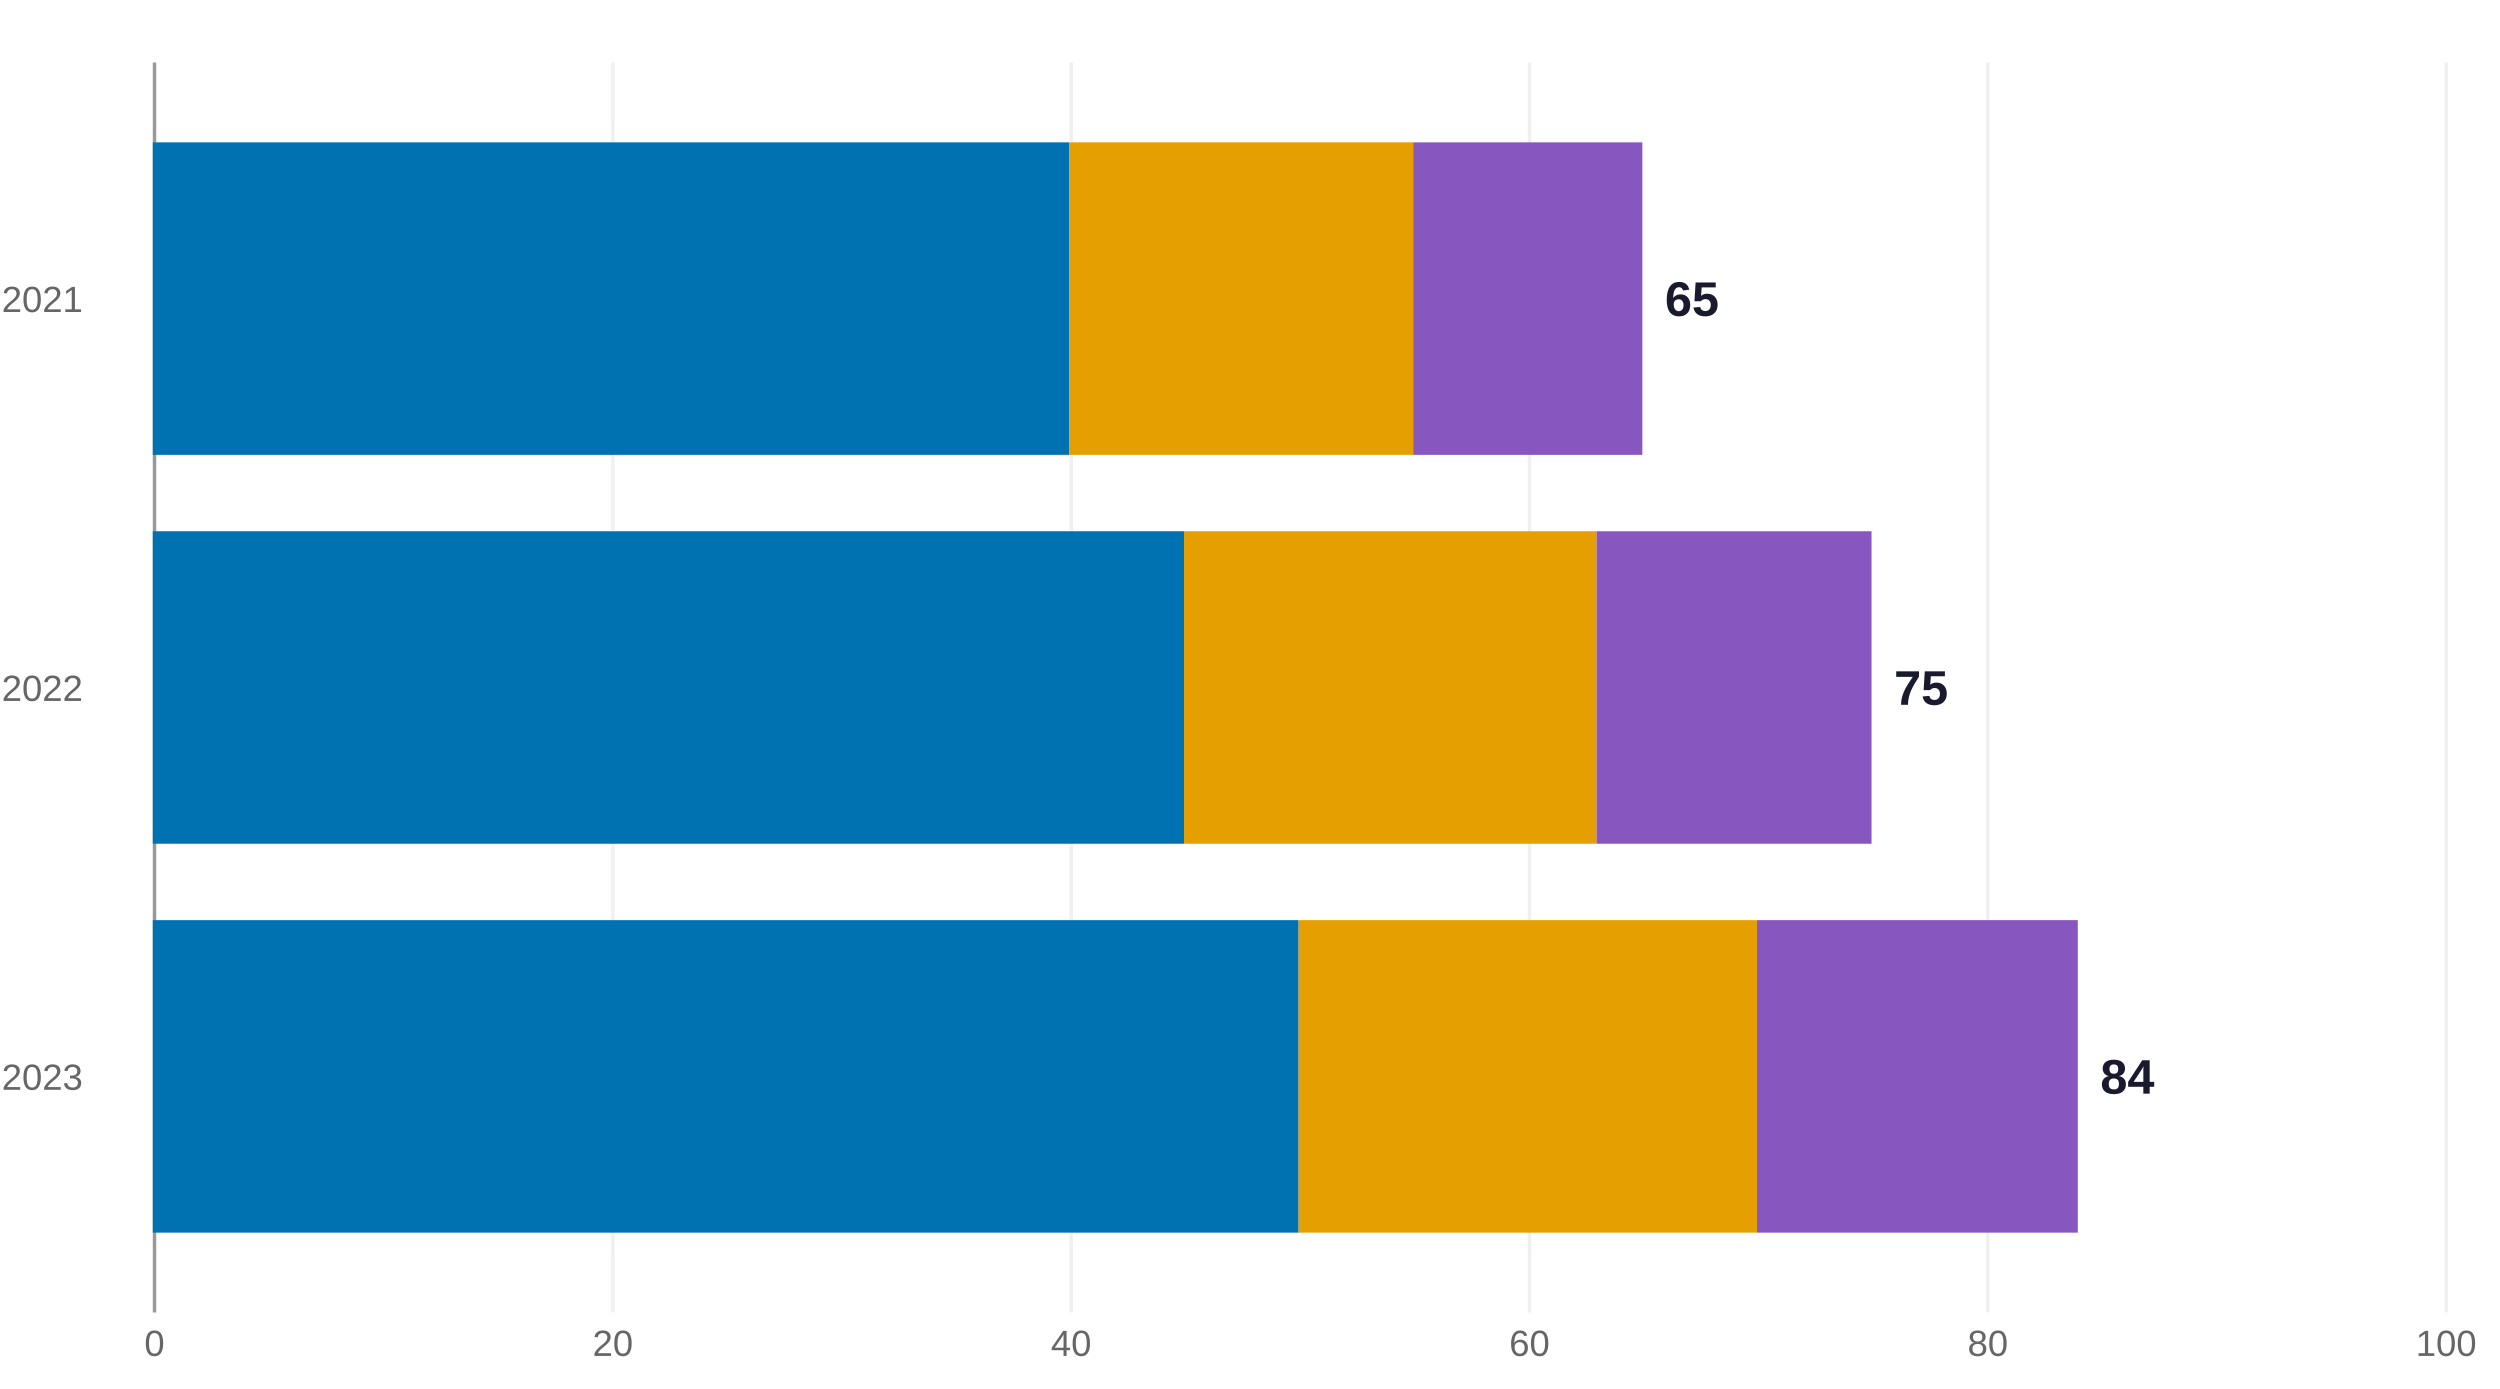
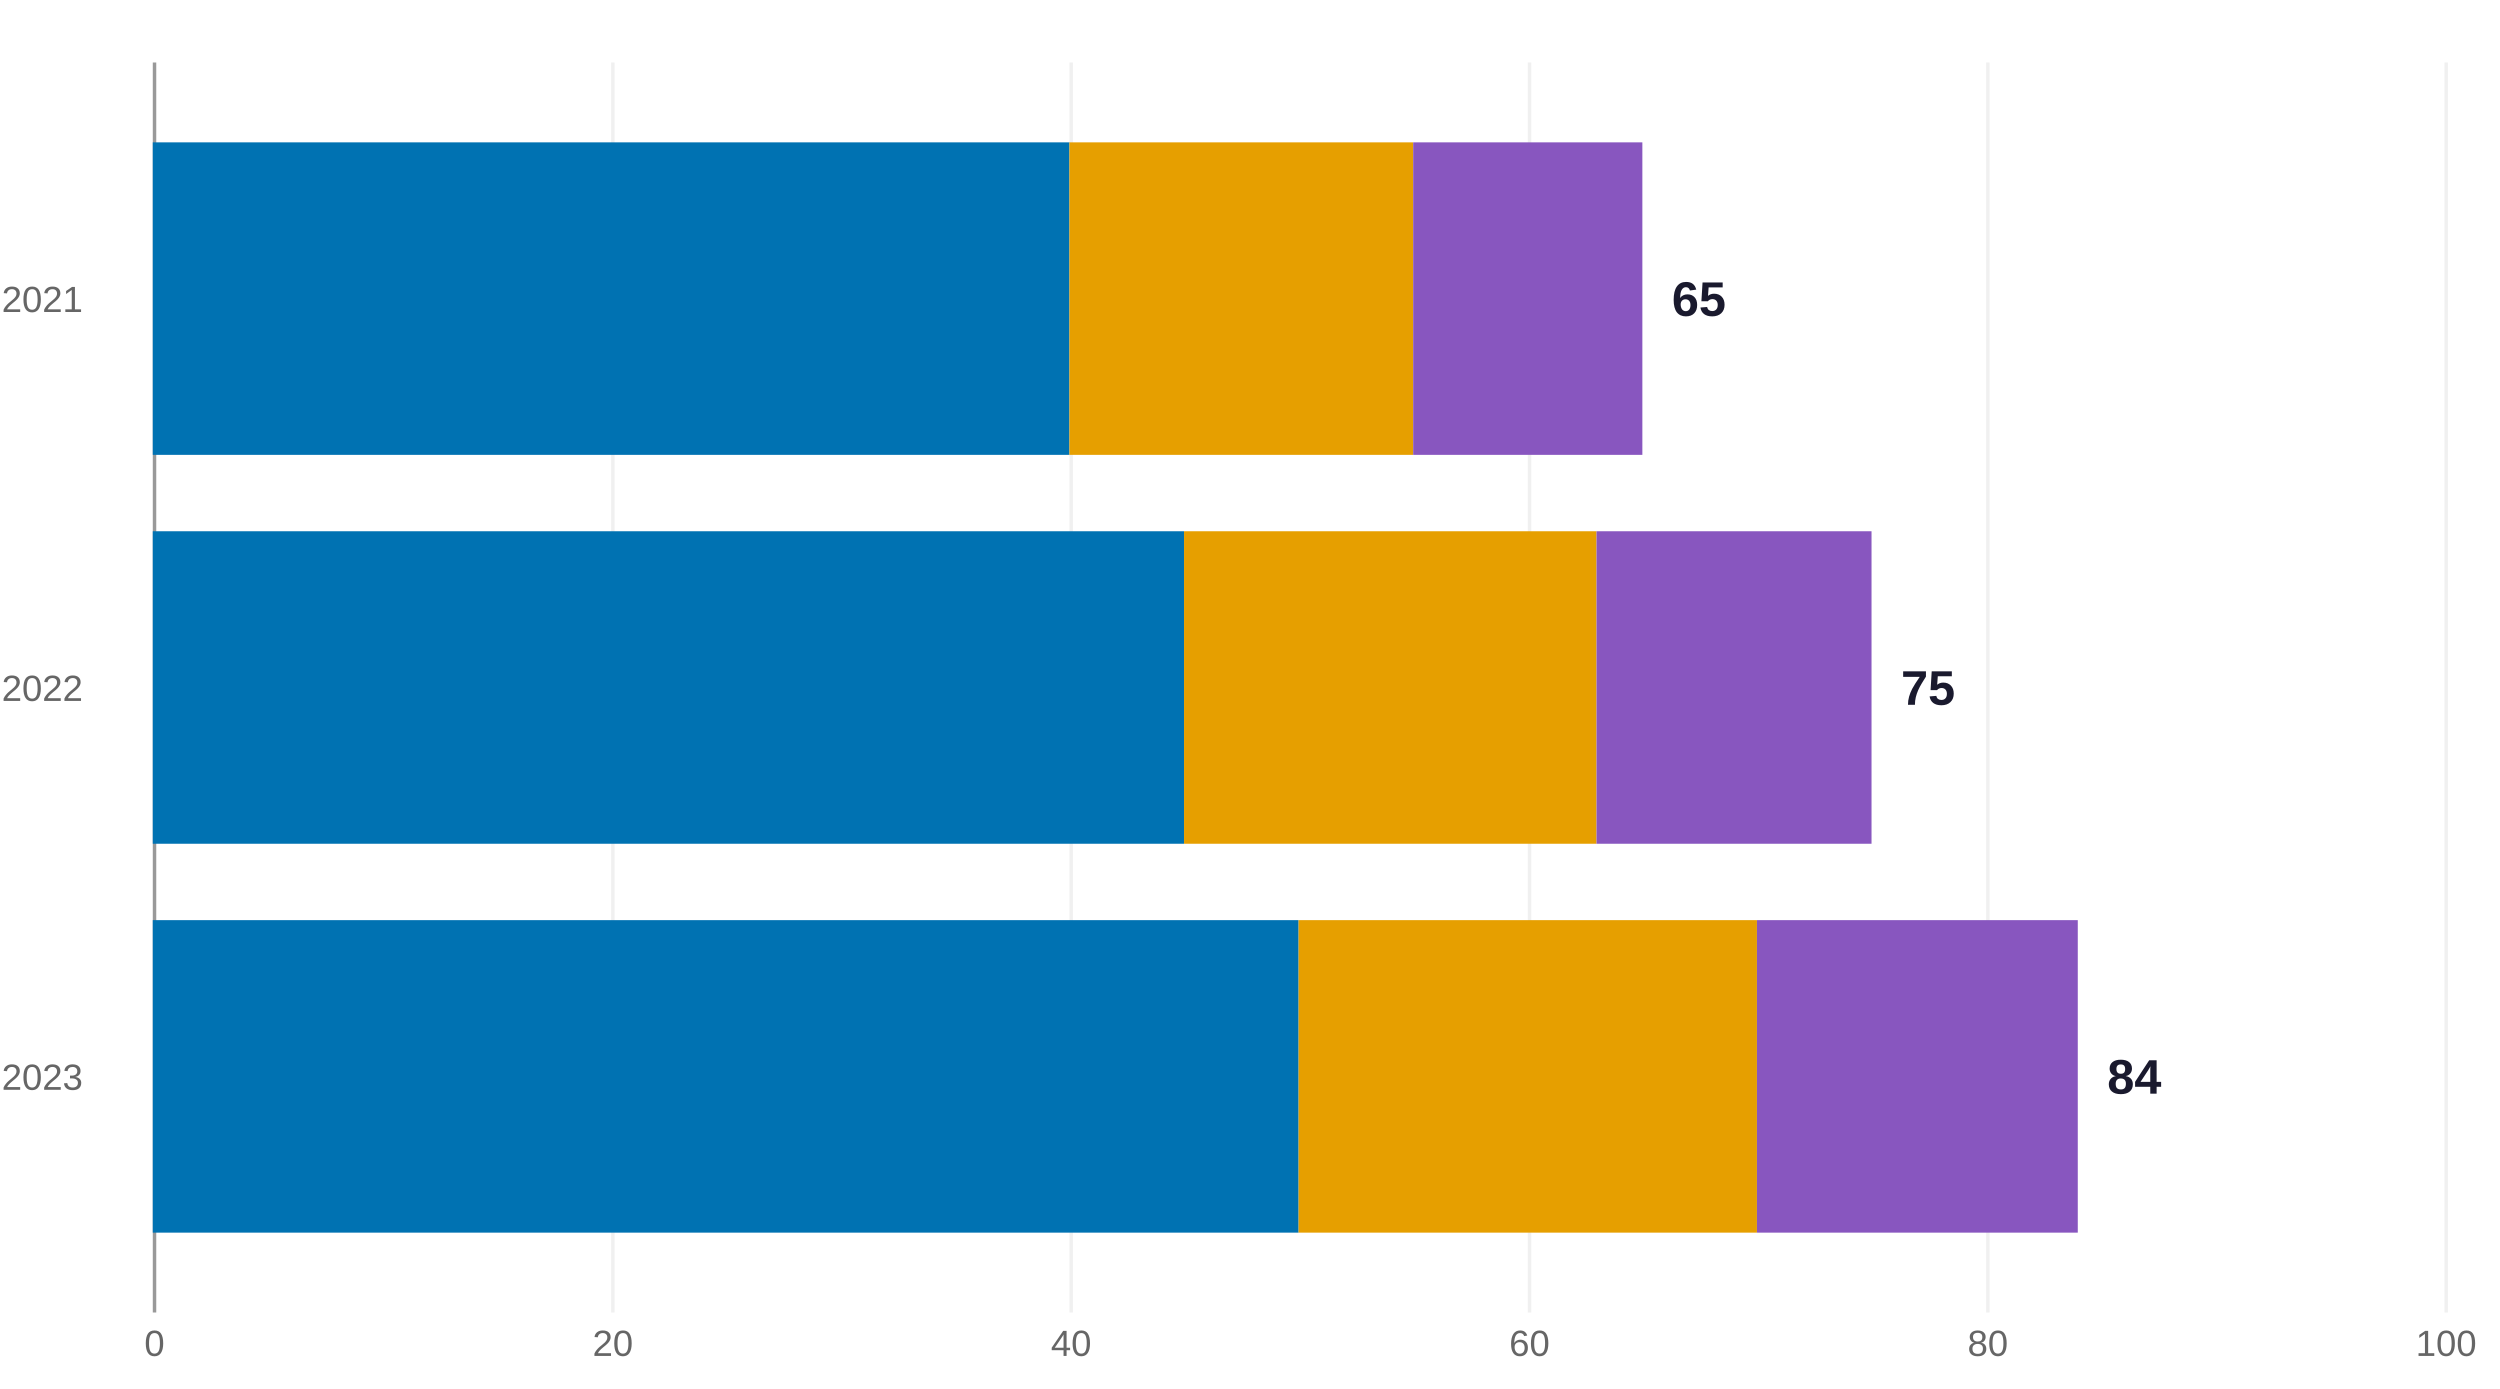
<svg class="tblchart" fill="currentColor" font-family="system-ui, sans-serif" font-size="10" text-anchor="middle" width="720" height="400" viewBox="0 0 720 400" style="background: transparent; color: rgb(74, 74, 74); font-family: Figtree, &quot;Source Sans 3&quot;, system-ui, -apple-system, &quot;Segoe UI&quot;, Arial, sans-serif; font-size: 10.5px; overflow: visible;" data-margin-left="44" data-margin-right="16" data-margin-top="18" data-margin-bottom="22">
  <style>:where(.tblchart) {
  --plot-background: white;
  display: block;
  height: auto;
  height: intrinsic;
  max-width: 100%;
}
:where(.tblchart text),
:where(.tblchart tspan) {
  white-space: pre;
}</style>
  <g aria-label="rule" stroke="#F0F0F0" transform="translate(0.5,0)">
    <line x1="176" x2="176" y1="18" y2="378" />
    <line x1="308" x2="308" y1="18" y2="378" />
    <line x1="440" x2="440" y1="18" y2="378" />
    <line x1="572" x2="572" y1="18" y2="378" />
    <line x1="704" x2="704" y1="18" y2="378" />
  </g>
  <g aria-label="text" fill="#666666" font-size="10.5" font-weight="500" transform="translate(0.5,12.5)">
    <text transform="translate(44,378)">0</text>
    <text transform="translate(176,378)">20</text>
    <text transform="translate(308,378)">40</text>
    <text transform="translate(440,378)">60</text>
    <text transform="translate(572,378)">80</text>
    <text transform="translate(704,378)">100</text>
  </g>
  <g aria-label="text" fill="#666666" text-anchor="start" font-size="10.5" font-weight="500" transform="translate(-43.5,45.5)">
    <text y="0.32em" transform="translate(44,41)">2021</text>
    <text y="0.32em" transform="translate(44,153)">2022</text>
    <text y="0.32em" transform="translate(44,265)">2023</text>
  </g>
  <g aria-label="rule" stroke="#999999" transform="translate(0.5,0)">
    <line x1="44" x2="44" y1="18" y2="378" />
  </g>
  <g aria-label="bar">
    <rect x="44" width="264" y="41" height="90" fill="#0072B2" data-series="Wages" />
    <rect x="308" width="99" y="41" height="90" fill="#E69F00" data-series="Benefits" />
    <rect x="407" width="66" y="41" height="90" fill="#8856BF" data-series="Taxes" />
    <rect x="44" width="297" y="153" height="90" fill="#0072B2" data-series="Wages" />
    <rect x="341" width="118.8" y="153" height="90" fill="#E69F00" data-series="Benefits" />
    <rect x="459.8" width="79.2" y="153" height="90" fill="#8856BF" data-series="Taxes" />
    <rect x="44" width="330" y="265" height="90" fill="#0072B2" data-series="Wages" />
    <rect x="374" width="132" y="265" height="90" fill="#E69F00" data-series="Benefits" />
    <rect x="506" width="92.4" y="265" height="90" fill="#8856BF" data-series="Taxes" />
  </g>
-   <g aria-label="text" fill="#1A1A2E" text-anchor="start" font-size="14" font-weight="700" transform="translate(6.5,45.5)">
+   <g aria-label="text" fill="#1A1A2E" text-anchor="start" font-size="14" font-weight="700" transform="translate(8.5,45.5)">
    <text y="0.32em" transform="translate(473,41)">65</text>
    <text y="0.32em" transform="translate(539,153)">75</text>
    <text y="0.32em" transform="translate(598.4,265)">84</text>
  </g>
</svg>
